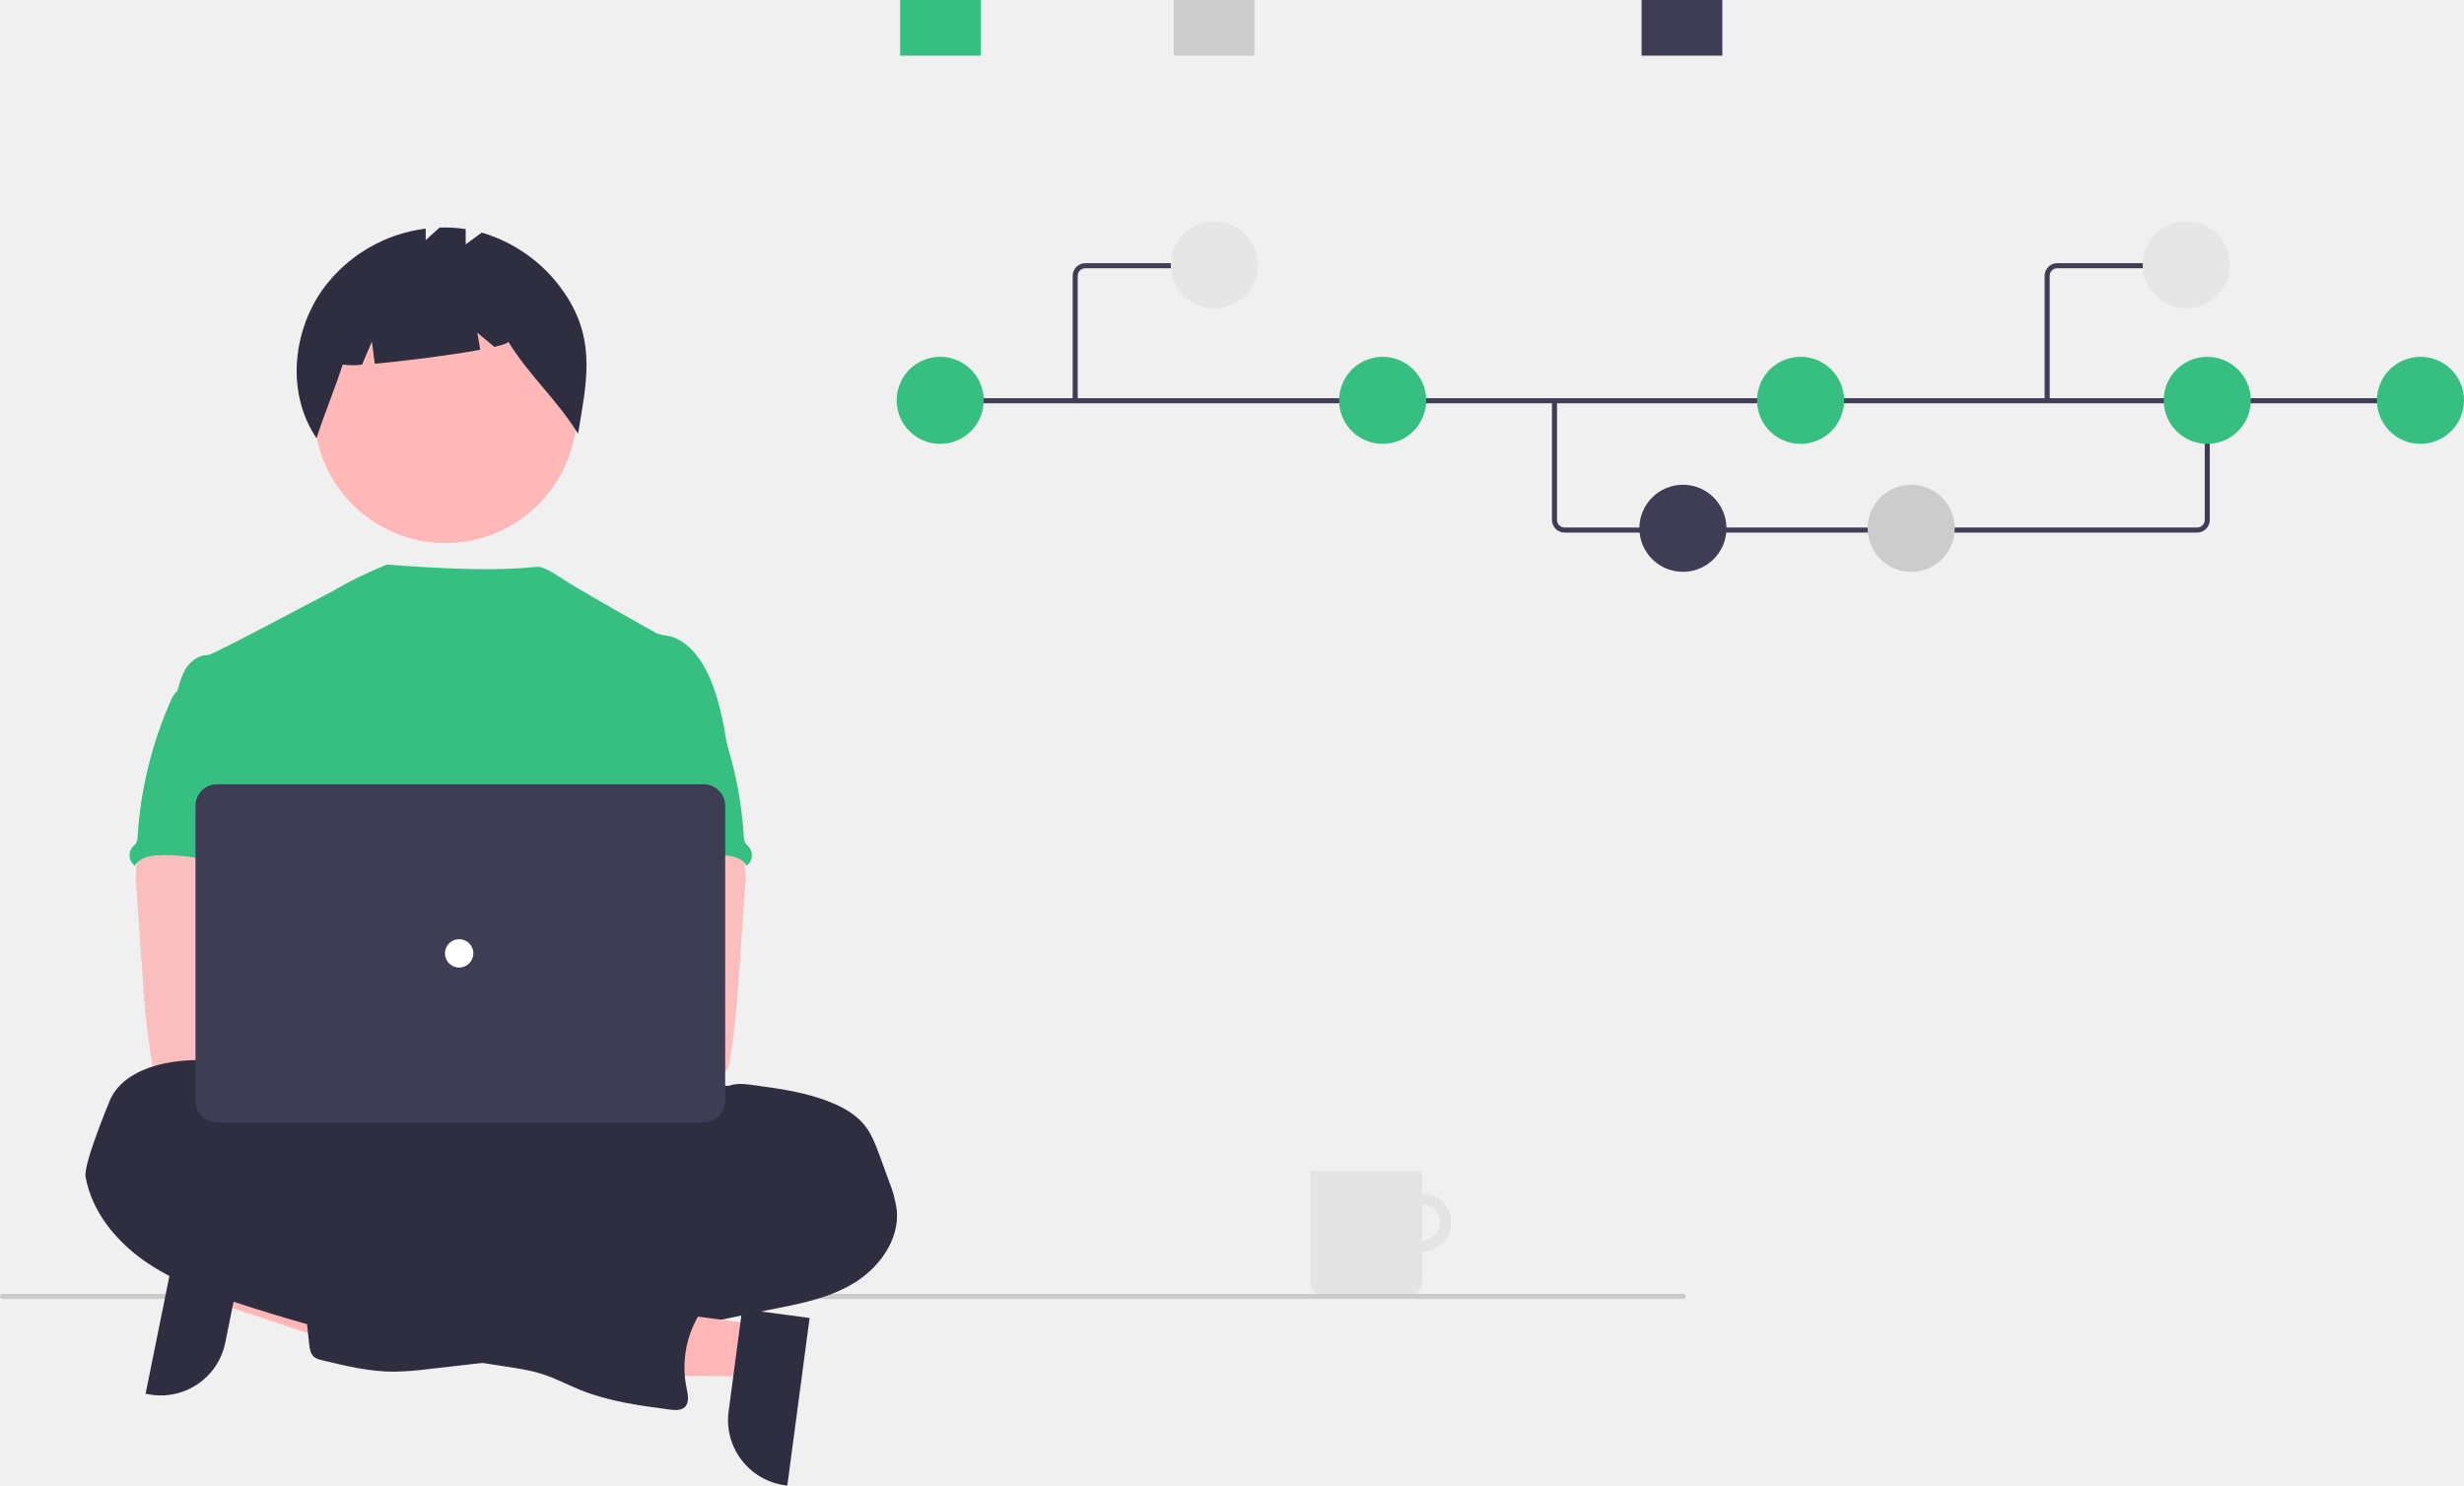
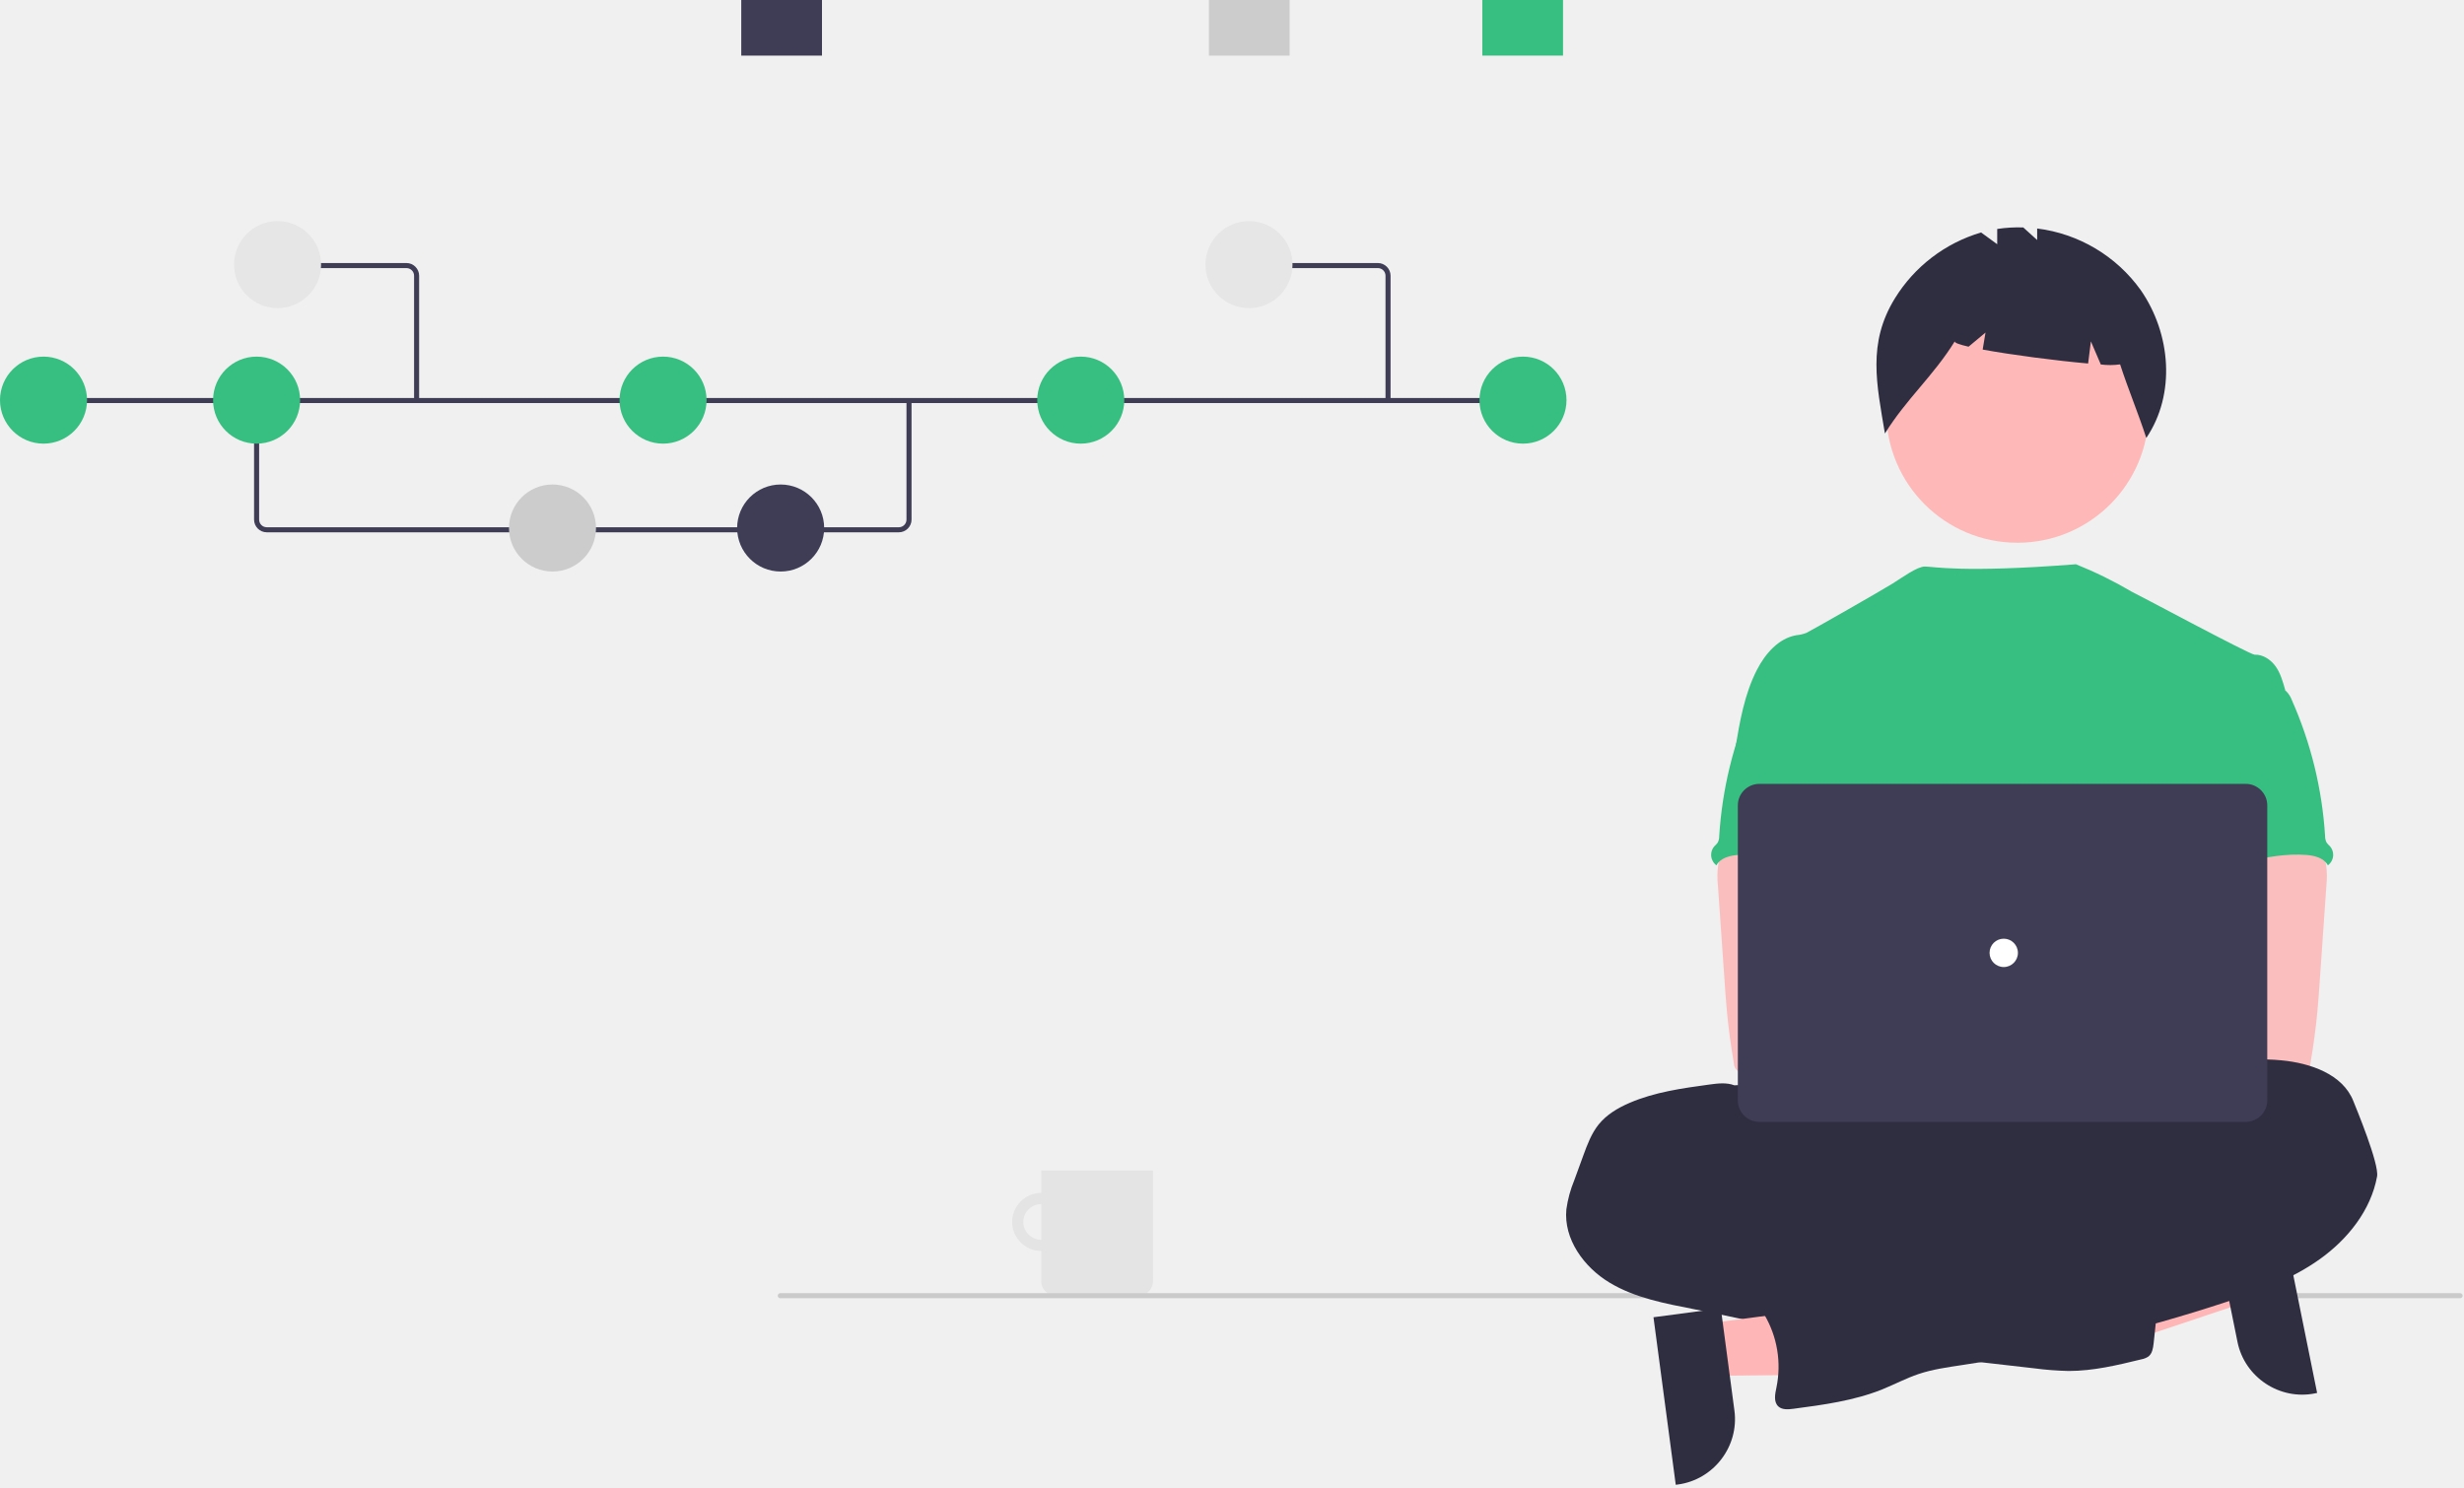
- <svg xmlns="http://www.w3.org/2000/svg" data-name="Layer 1" width="973.461" height="587.025" viewBox="0 0 973.461 587.025">
-   <g id="f9b32178-6d95-472d-b482-6662972666de" data-name="Group 100">
-     <path id="f4b94a19-cbe0-459a-95a6-6ea3b3d72055-133" data-name="Path 1465" d="M675.147,628.1a11.49,11.49,0,1,0,11.49,11.49h0A11.49,11.49,0,0,0,675.147,628.1Zm0,18.561a7.071,7.071,0,1,1,7.071-7.071v0A7.071,7.071,0,0,1,675.147,646.661Z" transform="translate(-113.2693 -156.4874)" fill="#e4e4e4" />
-     <path id="abc0e0b3-f22e-4bee-9929-c6879640924e-134" data-name="Path 1467" d="M630.954,619.261h44.193v43.739a5.757,5.757,0,0,1-5.757,5.757h-32.679a5.757,5.757,0,0,1-5.757-5.757V619.261Z" transform="translate(-113.2693 -156.4874)" fill="#e4e4e4" />
+ <svg xmlns="http://www.w3.org/2000/svg" width="100%" height="100%" viewBox="0 0 974 588" version="1.1" xml:space="preserve" style="fill-rule:evenodd;clip-rule:evenodd;stroke-linejoin:round;stroke-miterlimit:2;">
+   <g id="f9b32178-6d95-472d-b482-6662972666de">
+     <g id="f4b94a19-cbe0-459a-95a6-6ea3b3d72055-133" transform="matrix(-1,0,0,1,1086.73,-156.487)">
+       <path d="M675.147,628.1C668.843,628.1 663.657,633.287 663.657,639.59C663.657,645.894 668.843,651.08 675.147,651.08C681.45,651.08 686.637,645.894 686.637,639.59C686.637,633.287 681.45,628.1 675.147,628.1ZM675.147,646.661C671.268,646.661 668.076,643.469 668.076,639.59C668.076,635.711 671.268,632.519 675.147,632.519C679.026,632.519 682.218,635.711 682.218,639.59L682.218,639.591C682.218,643.47 679.026,646.661 675.147,646.661L675.147,646.661Z" style="fill:rgb(228,228,228);fill-rule:nonzero;" />
+     </g>
+     <g id="abc0e0b3-f22e-4bee-9929-c6879640924e-134" transform="matrix(-1,0,0,1,1086.73,-156.487)">
+       <path d="M630.954,619.261L675.147,619.261L675.147,663C675.147,666.159 672.548,668.757 669.39,668.757L636.711,668.757C633.552,668.757 630.954,666.159 630.954,663L630.954,619.261Z" style="fill:rgb(228,228,228);fill-rule:nonzero;" />
+     </g>
  </g>
-   <path id="e24b6f19-a0a0-4e73-9cfc-bbb7635ad236-135" data-name="Path 944" d="M778.403,669.758h-664.237a1.006,1.006,0,0,1,0-2h664.237a1.006,1.006,0,0,1,0,2Z" transform="translate(-113.2693 -156.4874)" fill="#cacaca" />
-   <polygon points="89.41 494.381 85.302 514.694 161.695 540.208 167.759 510.228 89.41 494.381" fill="#ffb6b6" />
-   <path d="M210.36,647.029l-8.091,40.003-0.0.002a26.011,26.011,0,0,1-30.65,20.335l-.828-.168,13.248-65.496Z" transform="translate(-113.2693 -156.4874)" fill="#2f2e41" />
-   <circle id="fd4e5ab9-ffc8-4bbb-9267-3af70c31dae1" data-name="Ellipse 276" cx="175.979" cy="162.713" r="51.871" fill="#feb8b8" />
-   <path id="a8c9bbe2-1461-49cf-8211-f8d251166dc5-136" data-name="Path 1461" d="M337.697,274.45a59.907,59.907,0,0,0-34.081-26.052l-6.368,4.647v-6.034a55.143,55.143,0,0,0-10.3-.6l-5.494,4.971v-4.558a59.335,59.335,0,0,0-40.932,24.347c-11.931,17.2-13.945,41.129-2.21,58.467,3.221-9.9,7.131-19.189,10.353-29.088a29.299,29.299,0,0,0,7.633.037l3.919-9.145,1.095,8.758c12.148-1.058,30.166-3.382,41.682-5.511l-1.12-6.719,6.7,5.583c3.528-.812,5.623-1.549,5.45-2.112,8.565,13.808,19.047,22.627,27.611,36.435C344.888,308.406,348.632,292.217,337.697,274.45Z" transform="translate(-113.2693 -156.4874)" fill="#2f2e41" />
-   <ellipse id="f6be96d1-713f-4c17-812c-ecd79c56fe95" data-name="Ellipse 260" cx="192.856" cy="464.787" rx="133.56" ry="37.359" fill="#2f2e41" />
-   <path d="M400.808,452.588c-1.784-10.731-3.624-21.668-8.611-31.335-3.278-6.332-8.481-12.366-15.495-13.618a14.99,14.99,0,0,1-4.035-.934c-2.055-.99-29.673-16.756-34.063-19.502-3.769-2.357-9.719-6.722-12.719-6.722-3.018-.066-14.591,2.627-59.76-.904a163.141,163.141,0,0,0-22.01,10.822c-.146-.096-46.882,25.001-48.638,24.935-3.325-.14-6.416,1.989-8.322,4.67-1.906,2.681-2.8,6-3.736,9.209,10.208,22.733,19.548,45.495,29.757,68.228a5.821,5.821,0,0,1,.738,2.8,6.834,6.834,0,0,1-1.27,2.8c-5.006,8.042-4.847,18.157-4.3,27.609.547,9.452,1.224,19.436-3,27.908-1.149,2.326-2.643,4.455-3.736,6.781-2.559,5.268-3.484,22.117-1.989,27.777l187.267,5.365C382.86,587.409,400.808,452.588,400.808,452.588Z" transform="translate(-113.2693 -156.4874)" fill="#36bf80" />
-   <path id="eb41f72e-aba6-4a16-bf55-c7027d2f1a4b-137" data-name="Path 1421" d="M167.233,498.445a33.063,33.063,0,0,0-.112,8.154l2.684,38.546c.252,3.633.5,7.257.841,10.881.644,7.033,1.606,14.01,2.8,20.977a3.736,3.736,0,0,0,3.829,3.633c11.815,2.5,24.022,2.4,36.08,1.719,18.4-1.027,65.474-2.97,68.35-6.706s1.2-9.779-2.55-12.8-65.871-10.386-65.871-10.386c.607-4.81,2.438-9.34,4.175-13.907,3.12-8.1,6.034-16.466,6.09-25.143s-3.213-17.8-10.321-22.771c-5.847-4.081-13.375-4.838-20.5-4.67-5.184.149-14.141-1.093-18.876.934C170.105,488.556,167.933,494.776,167.233,498.445Z" transform="translate(-113.2693 -156.4874)" fill="#fbbebe" />
-   <path id="a363f2f7-2464-40a1-ad01-344825aa0b75-138" data-name="Path 1423" d="M401.141,585.578c3.11-1.186,6.538-.757,9.872-.308,10.732,1.466,21.622,2.97,31.569,7.257,4.67,2,9.116,4.67,12.273,8.6,2.8,3.54,4.436,7.874,5.987,12.142l3.587,9.826a47.3,47.3,0,0,1,3.129,11.516c1.121,11.759-6.921,22.845-17.036,28.954s-22.023,8.284-33.624,10.563-23.247,4.8-34.8,7.472a140.086,140.086,0,0,1-16.373,3.222c-12.366,1.4-25.292-.663-37.042,3.428-4.67,1.635-9.256,4.063-14.1,5.193a87.745,87.745,0,0,1-9.751,1.485l-22.238,2.54a121.313,121.313,0,0,1-13.636,1.046c-9.713,0-19.268-2.3-28.7-4.6a7.258,7.258,0,0,1-2.8-1.13c-1.494-1.177-1.821-3.26-2.036-5.146q-1.429-12.525-2.5-25.077c-.224-2.718-.392-5.66,1.093-7.948,1.868-2.8,5.511-3.68,8.836-4.222a230.58,230.58,0,0,1,42.665-2.961c5.426-5.426,14.374-5.454,21.482-8.406a63.897,63.897,0,0,0,7.575-4.119,99.001,99.001,0,0,1,41.59-13.141,38.714,38.714,0,0,0,8.509-1.214c5.5-1.709,10.517-6.361,16.167-5.221.7-1.933,1.186-4.521,2.8-5.847.8-.682,1.793-1.139,2.531-1.868,1.56-1.578,1.7-4.063,1.466-6.267s-.757-4.464-.187-6.613a9.141,9.141,0,0,1,1.037-2.307C391.278,587.595,395.509,585.111,401.141,585.578Z" transform="translate(-113.2693 -156.4874)" fill="#2f2e41" />
-   <path id="b53ad979-99f4-4c6e-a0f8-957060c42096-139" data-name="Path 1430" d="M182.88,429.901a9.667,9.667,0,0,0-2.073,3.316,156.78,156.78,0,0,0-13.169,53.816,5.38,5.38,0,0,1-.607,2.606,11.403,11.403,0,0,1-1.373,1.485,5.156,5.156,0,0,0,.617,7.266q.127.107.261.206c1.541-2.9,5.23-3.848,8.509-4.1,15.7-1.242,31.036,6.062,46.783,5.511-1.111-3.839-2.709-7.528-3.615-11.413-4.007-17.251,5.987-36.033-.14-52.649-1.224-3.325-3.269-6.594-6.491-8.051a17.291,17.291,0,0,0-4.156-1.1c-3.979-.719-11.9-3.792-15.747-2.559-1.42.458-1.98,1.793-3.157,2.6C186.734,427.977,184.362,428.397,182.88,429.901Z" transform="translate(-113.2693 -156.4874)" fill="#36bf80" />
-   <path id="a1197c30-bfd4-4098-bcf9-2468e7a33bf1-140" data-name="Path 1421" d="M400.921,486.906c-4.735-2.027-13.692-.785-18.876-.934-7.125-.168-14.653.589-20.5,4.67-7.108,4.971-10.377,14.094-10.321,22.771s2.97,17.043,6.09,25.143c1.737,4.567,3.568,9.097,4.175,13.907,0,0-62.121,7.365-65.871,10.386s-5.426,9.064-2.55,12.8,92.615,7.487,104.43,4.987a3.736,3.736,0,0,0,3.829-3.633c1.194-6.967,2.156-13.944,2.8-20.977.341-3.624.589-7.248.841-10.881l2.684-38.546a33.064,33.064,0,0,0-.112-8.154C406.84,494.776,404.668,488.556,400.921,486.906Z" transform="translate(-113.2693 -156.4874)" fill="#fbbebe" />
-   <path id="ebe46053-6aac-4aa7-8615-21a6fa79538d-141" data-name="Path 1430" d="M386.251,426.835c-1.177-.807-1.737-2.142-3.157-2.6-3.847-1.233-11.768,1.84-15.747,2.559a17.291,17.291,0,0,0-4.156,1.1c-3.222,1.457-5.267,4.726-6.491,8.051-6.127,16.616,3.867,35.398-.14,52.649-.906,3.885-2.504,7.574-3.615,11.413,15.747.551,31.083-6.753,46.783-5.511,3.279.252,6.968,1.2,8.509,4.1q.134-.099.261-.206a5.156,5.156,0,0,0,.617-7.266,11.401,11.401,0,0,1-1.373-1.485,5.38,5.38,0,0,1-.607-2.606,156.78,156.78,0,0,0-13.169-53.816,9.667,9.667,0,0,0-2.073-3.316C390.411,428.397,388.039,427.977,386.251,426.835Z" transform="translate(-113.2693 -156.4874)" fill="#36bf80" />
-   <polygon points="299.243 523.378 296.513 543.921 215.975 543.166 220.005 512.846 299.243 523.378" fill="#ffb6b6" />
-   <path d="M433.122,677.272l-8.804,66.24-.838-.111a26.011,26.011,0,0,1-22.356-29.208l0-.002,5.377-40.457Z" transform="translate(-113.2693 -156.4874)" fill="#2f2e41" />
-   <path id="a0b0f7ea-4ed9-4447-aa64-e2335b2c3196-142" data-name="Path 1427" d="M223.039,595.974c0,.934-1.466,0-1.6-1-1.027-7.556-7.024-13.786-14.01-16.812s-14.944-3.185-22.509-2.466c-11.441,1.083-24.284,5.464-28.468,16.158-.99,2.5-10.264,24.76-9.359,29.766,2.438,13.356,11.572,24.779,22.64,32.69s24,12.637,36.9,16.9a639.949,639.949,0,0,0,104.607,24.984c5.753.869,11.563,1.672,17.073,3.521,4.931,1.653,9.545,4.128,14.365,6.071,11.208,4.5,23.266,6.108,35.211,7.687,2.036.262,4.371.448,5.875-.934,1.943-1.8,1.3-4.941.747-7.528a40.488,40.488,0,0,1,4.773-28.729c2-3.362,4.6-6.809,4.222-10.7-.448-4.539-4.969-7.752-9.471-8.481s-9.078.346-13.6.934a7.285,7.285,0,0,1-4.623-.458,9.235,9.235,0,0,1-1.812-1.606,20.482,20.482,0,0,0-23.854-3.334c-1.672.934-4.2-1.149-5.94-1.933l-19.642-8.892c-22.565-10.208-45.242-20.464-69.115-26.927a14.514,14.514,0,0,1-5.324-2.214c-1.186-.934-2.036-2.2-3.129-3.241-2.382-2.251-5.7-3.148-8.555-4.745S222.385,599.177,223.039,595.974Z" transform="translate(-113.2693 -156.4874)" fill="#2f2e41" />
-   <circle cx="160.617" cy="411.99" r="14" fill="#fbbebe" />
-   <circle cx="191.617" cy="411.99" r="14" fill="#fbbebe" />
-   <path d="M391.305,600.024H198.966a8.48,8.48,0,0,1-8.47-8.47V474.868a8.48,8.48,0,0,1,8.47-8.47H391.305a8.48,8.48,0,0,1,8.47,8.47V591.555A8.48,8.48,0,0,1,391.305,600.024Z" transform="translate(-113.2693 -156.4874)" fill="#3f3d56" />
-   <circle id="e793da3b-cee2-4a15-ae11-6dab45a6c728" data-name="Ellipse 263" cx="181.399" cy="376.724" r="5.604" fill="#fff" />
-   <path d="M981.299,366.94H731.406a5.006,5.006,0,0,1-5-5V314.84h2v47.1a3.003,3.003,0,0,0,3,3H981.299a3.003,3.003,0,0,0,3-3V314.51h2v47.429A5.006,5.006,0,0,1,981.299,366.94Z" transform="translate(-113.2693 -156.4874)" fill="#3f3d56" />
-   <rect x="371.397" y="157.352" width="587.22" height="2" fill="#3f3d56" />
-   <circle id="a67a4451-c7cc-402c-b29d-5a705f3c9418" data-name="Ellipse 264" cx="371.439" cy="158.196" r="17.202" fill="#36bf80" />
-   <circle id="abdb3fbf-f68e-433e-a33f-153626b38c76" data-name="Ellipse 266" cx="546.244" cy="158.196" r="17.202" fill="#36bf80" />
-   <circle id="ac293633-0933-4e21-a8aa-bc27ca4fbccc" data-name="Ellipse 268" cx="664.876" cy="208.757" r="17.202" fill="#3f3d56" />
-   <circle id="a0cd768d-b738-4d4b-9ab3-78ab535c7573" data-name="Ellipse 269" cx="755.063" cy="208.757" r="17.202" fill="#ccc" />
-   <circle id="b9eb3d2e-31e0-4fe2-be5c-79abb86bc227" data-name="Ellipse 270" cx="711.36" cy="158.196" r="17.202" fill="#36bf80" />
-   <circle id="aa04baac-fce0-420a-b86a-4a97f3079928" data-name="Ellipse 271" cx="956.259" cy="158.196" r="17.202" fill="#36bf80" />
-   <circle id="e92cf92c-058e-415c-ba96-766a57ee18d9" data-name="Ellipse 272" cx="872.029" cy="158.196" r="17.202" fill="#36bf80" />
-   <rect id="ac5bf8cc-574d-4509-9338-881c836fd832" data-name="Rectangle 207" x="648.539" width="31.906" height="21.99" fill="#3f3d56" />
-   <rect id="ad5a043d-52f1-4931-b771-e4991ef7f7f7" data-name="Rectangle 208" x="355.612" width="31.906" height="21.99" fill="#36bf80" />
-   <rect id="e5d95e83-bdd9-4322-95a9-5a9c4b449a8f" data-name="Rectangle 209" x="463.685" width="31.906" height="21.99" fill="#ccc" />
-   <path d="M538.051,315.84a1,1,0,0,1-1-1V265.477a5.006,5.006,0,0,1,5-5h48.675a1,1,0,0,1,0,2h-48.675a3.003,3.003,0,0,0-3,3v49.362A1,1,0,0,1,538.051,315.84Z" transform="translate(-113.2693 -156.4874)" fill="#3f3d56" />
-   <circle id="b0a7c1c1-8f27-441f-a84a-e44462cc473e" data-name="Ellipse 265" cx="479.744" cy="104.616" r="17.202" fill="#e6e6e6" />
-   <path d="M923.051,314.84h-2V265.477a5.006,5.006,0,0,1,5-5h48.675v2h-48.675a3.003,3.003,0,0,0-3,3Z" transform="translate(-113.2693 -156.4874)" fill="#3f3d56" />
-   <circle id="b3140cf1-cdb8-48ff-81af-ce41ed4f5739" data-name="Ellipse 265" cx="863.744" cy="104.616" r="17.202" fill="#e6e6e6" />
+   <g id="e24b6f19-a0a0-4e73-9cfc-bbb7635ad236-135" transform="matrix(-1,0,0,1,1086.73,-156.487)">
+     <path d="M778.403,669.758L114.166,669.758C113.658,669.703 113.269,669.269 113.269,668.758C113.269,668.248 113.658,667.814 114.166,667.758L778.403,667.758C778.91,667.814 779.299,668.248 779.299,668.758C779.299,669.269 778.91,669.703 778.403,669.758Z" style="fill:rgb(202,202,202);fill-rule:nonzero;" />
+   </g>
+   <g transform="matrix(-1,0,0,1,973.461,0)">
+     <path d="M89.41,494.381L85.302,514.694L161.695,540.208L167.759,510.228L89.41,494.381Z" style="fill:rgb(255,182,182);fill-rule:nonzero;" />
+   </g>
+   <g transform="matrix(-1,0,0,1,1086.73,-156.487)">
+     <path d="M210.36,647.029L202.268,687.032L202.268,687.034C199.438,701.018 185.603,710.197 171.618,707.369L170.79,707.201L184.038,641.705L210.36,647.029Z" style="fill:rgb(47,46,65);fill-rule:nonzero;" />
+   </g>
+   <g id="fd4e5ab9-ffc8-4bbb-9267-3af70c31dae1" transform="matrix(-1,0,0,1,973.461,0)">
+     <circle cx="175.979" cy="162.713" r="51.871" style="fill:rgb(254,184,184);" />
+   </g>
+   <g id="a8c9bbe2-1461-49cf-8211-f8d251166dc5-136" transform="matrix(-1,0,0,1,1086.73,-156.487)">
+     <path d="M337.697,274.45C329.944,261.861 317.798,252.577 303.616,248.398L297.248,253.045L297.248,247.011C293.841,246.49 290.392,246.289 286.948,246.411L281.454,251.382L281.454,246.824C265.016,248.867 250.163,257.702 240.522,271.171C228.591,288.371 226.577,312.3 238.312,329.638C241.533,319.738 245.443,310.449 248.665,300.55C251.196,300.896 253.763,300.908 256.298,300.587L260.217,291.442L261.312,300.2C273.46,299.142 291.478,296.818 302.994,294.689L301.874,287.97L308.574,293.553C312.102,292.741 314.197,292.004 314.024,291.441C322.589,305.249 333.071,314.068 341.635,327.876C344.888,308.406 348.632,292.217 337.697,274.45Z" style="fill:rgb(47,46,65);fill-rule:nonzero;" />
+   </g>
+   <g id="f6be96d1-713f-4c17-812c-ecd79c56fe95" transform="matrix(-1,0,0,1,973.461,0)">
+     <ellipse cx="192.856" cy="464.787" rx="133.56" ry="37.359" style="fill:rgb(47,46,65);" />
+   </g>
+   <g transform="matrix(-1,0,0,1,1086.73,-156.487)">
+     <path d="M400.809,452.588C399.025,441.857 397.185,430.92 392.198,421.253C388.92,414.921 383.717,408.887 376.703,407.635C375.321,407.512 373.963,407.198 372.668,406.701C370.613,405.711 342.995,389.945 338.605,387.199C334.836,384.842 328.886,380.477 325.886,380.477C322.868,380.411 311.295,383.104 266.126,379.573C258.528,382.623 251.17,386.241 244.116,390.395C243.97,390.299 197.234,415.396 195.478,415.33C192.153,415.19 189.062,417.319 187.156,420.001C185.25,422.682 184.356,426.001 183.42,429.21C193.628,451.943 202.968,474.705 213.177,497.438C213.655,498.294 213.909,499.257 213.915,500.238C213.71,501.255 213.275,502.213 212.645,503.038C207.639,511.08 207.798,521.195 208.345,530.647C208.892,540.099 209.569,550.083 205.345,558.555C204.196,560.881 202.702,563.01 201.609,565.336C199.05,570.604 198.125,587.453 199.62,593.113L386.886,598.477C382.86,587.409 400.809,452.588 400.809,452.588Z" style="fill:rgb(54,191,128);fill-rule:nonzero;" />
+   </g>
+   <g id="eb41f72e-aba6-4a16-bf55-c7027d2f1a4b-137" transform="matrix(-1,0,0,1,1086.73,-156.487)">
+     <path d="M167.233,498.445C166.859,501.148 166.821,503.887 167.121,506.599L169.805,545.145C170.057,548.778 170.305,552.402 170.646,556.026C171.29,563.059 172.252,570.036 173.446,577.003C173.501,579.049 175.229,580.688 177.275,580.636C189.09,583.136 201.297,583.036 213.355,582.355C231.755,581.328 278.829,579.385 281.705,575.649C284.581,571.913 282.905,565.87 279.155,562.849C275.405,559.828 213.284,552.463 213.284,552.463C213.891,547.653 215.722,543.123 217.459,538.556C220.579,530.456 223.493,522.09 223.549,513.413C223.605,504.736 220.336,495.613 213.228,490.642C207.381,486.561 199.853,485.804 192.728,485.972C187.544,486.121 178.587,484.879 173.852,486.906C170.105,488.556 167.933,494.776 167.233,498.445Z" style="fill:rgb(251,190,190);fill-rule:nonzero;" />
+   </g>
+   <g id="a363f2f7-2464-40a1-ad01-344825aa0b75-138" transform="matrix(-1,0,0,1,1086.73,-156.487)">
+     <path d="M401.141,585.578C404.251,584.392 407.679,584.821 411.013,585.27C421.745,586.736 432.635,588.24 442.582,592.527C447.252,594.527 451.698,597.197 454.855,601.127C457.655,604.667 459.291,609.001 460.842,613.269L464.429,623.095C465.954,626.787 467.005,630.656 467.558,634.611C468.679,646.37 460.637,657.456 450.522,663.565C440.407,669.674 428.499,671.849 416.898,674.128C405.297,676.407 393.651,678.928 382.098,681.6C376.709,682.999 371.242,684.075 365.725,684.822C353.359,686.222 340.433,684.159 328.683,688.25C324.013,689.885 319.427,692.313 314.583,693.443C311.363,694.121 308.107,694.617 304.832,694.928L282.594,697.468C278.072,698.073 273.519,698.422 268.958,698.514C259.245,698.514 249.69,696.214 240.258,693.914C239.255,693.738 238.301,693.353 237.458,692.784C235.964,691.607 235.637,689.524 235.422,687.638C234.469,679.288 233.636,670.929 232.922,662.561C232.698,659.843 232.53,656.901 234.015,654.613C235.883,651.813 239.526,650.933 242.851,650.391C256.95,648.085 271.233,647.094 285.516,647.43C290.942,642.004 299.89,641.976 306.998,639.024C309.613,637.824 312.143,636.447 314.573,634.905C327.286,627.488 341.495,622.998 356.163,621.764C359.035,621.677 361.889,621.27 364.672,620.55C370.172,618.841 375.189,614.189 380.839,615.329C381.539,613.396 382.025,610.808 383.639,609.482C384.439,608.8 385.432,608.343 386.17,607.614C387.73,606.036 387.87,603.551 387.636,601.347C387.402,599.143 386.879,596.883 387.449,594.734C387.686,593.921 388.035,593.145 388.486,592.427C391.278,587.595 395.509,585.111 401.141,585.578Z" style="fill:rgb(47,46,65);fill-rule:nonzero;" />
+   </g>
+   <g id="b53ad979-99f4-4c6e-a0f8-957060c42096-139" transform="matrix(-1,0,0,1,1086.73,-156.487)">
+     <path d="M182.88,429.901C181.97,430.854 181.265,431.982 180.807,433.217C173.257,450.232 168.798,468.456 167.638,487.033C167.658,487.939 167.449,488.836 167.031,489.639C166.618,490.174 166.158,490.671 165.658,491.124C164.873,492.054 164.443,493.232 164.443,494.449C164.443,495.967 165.114,497.411 166.274,498.39C166.359,498.462 166.446,498.53 166.536,498.596C168.077,495.696 171.766,494.748 175.045,494.496C190.745,493.254 206.081,500.558 221.828,500.007C220.717,496.168 219.119,492.479 218.213,488.594C214.206,471.343 224.2,452.561 218.073,435.945C216.849,432.62 214.804,429.351 211.582,427.894C210.248,427.356 208.851,426.987 207.426,426.794C203.447,426.075 195.526,423.002 191.679,424.235C190.259,424.693 189.699,426.028 188.522,426.835C186.734,427.977 184.362,428.397 182.88,429.901Z" style="fill:rgb(54,191,128);fill-rule:nonzero;" />
+   </g>
+   <g id="a1197c30-bfd4-4098-bcf9-2468e7a33bf1-140" transform="matrix(-1,0,0,1,1086.73,-156.487)">
+     <path d="M400.921,486.906C396.186,484.879 387.229,486.121 382.045,485.972C374.92,485.804 367.392,486.561 361.545,490.642C354.437,495.613 351.168,504.736 351.224,513.413C351.28,522.09 354.194,530.456 357.314,538.556C359.051,543.123 360.882,547.653 361.489,552.463C361.489,552.463 299.368,559.828 295.618,562.849C291.868,565.87 290.192,571.913 293.068,575.649C295.944,579.385 385.683,583.136 397.498,580.636C399.544,580.688 401.271,579.049 401.327,577.003C402.521,570.036 403.483,563.059 404.127,556.026C404.468,552.402 404.716,548.778 404.968,545.145L407.652,506.599C407.951,503.887 407.913,501.148 407.54,498.445C406.84,494.776 404.668,488.556 400.921,486.906Z" style="fill:rgb(251,190,190);fill-rule:nonzero;" />
+   </g>
+   <g id="ebe46053-6aac-4aa7-8615-21a6fa79538d-141" transform="matrix(-1,0,0,1,1086.73,-156.487)">
+     <path d="M386.251,426.835C385.074,426.028 384.514,424.693 383.094,424.235C379.247,423.002 371.326,426.075 367.347,426.794C365.921,426.987 364.525,427.356 363.191,427.894C359.969,429.351 357.924,432.62 356.7,435.945C350.573,452.561 360.567,471.343 356.56,488.594C355.654,492.479 354.056,496.168 352.945,500.007C368.692,500.558 384.028,493.254 399.728,494.496C403.007,494.748 406.696,495.696 408.237,498.596C408.326,498.53 408.413,498.462 408.498,498.39C409.659,497.411 410.329,495.967 410.329,494.449C410.329,493.232 409.899,492.054 409.115,491.124C408.614,490.671 408.154,490.174 407.742,489.639C407.323,488.836 407.114,487.939 407.135,487.033C405.975,468.456 401.515,450.232 393.966,433.217C393.508,431.982 392.802,430.854 391.893,429.901C390.411,428.397 388.039,427.977 386.251,426.835Z" style="fill:rgb(54,191,128);fill-rule:nonzero;" />
+   </g>
+   <g transform="matrix(-1,0,0,1,973.461,0)">
+     <path d="M299.243,523.378L296.513,543.921L215.975,543.166L220.005,512.846L299.243,523.378Z" style="fill:rgb(255,182,182);fill-rule:nonzero;" />
+   </g>
+   <g transform="matrix(-1,0,0,1,1086.73,-156.487)">
+     <path d="M433.122,677.272L424.318,743.513L423.481,743.401C409.337,741.521 399.246,728.336 401.124,714.193L401.124,714.191L406.502,673.734L433.122,677.272Z" style="fill:rgb(47,46,65);fill-rule:nonzero;" />
+   </g>
+   <g id="a0b0f7ea-4ed9-4447-aa64-e2335b2c3196-142" transform="matrix(-1,0,0,1,1086.73,-156.487)">
+     <path d="M223.039,595.974C223.039,596.908 221.573,595.974 221.439,594.974C220.412,587.418 214.415,581.188 207.429,578.162C200.443,575.136 192.485,574.977 184.92,575.696C173.479,576.779 160.636,581.16 156.452,591.854C155.462,594.354 146.188,616.614 147.093,621.62C149.531,634.976 158.665,646.399 169.733,654.31C180.801,662.221 193.733,666.947 206.633,671.21C240.739,682.459 275.731,690.816 311.24,696.194C316.993,697.063 322.803,697.866 328.313,699.715C333.244,701.368 337.858,703.843 342.678,705.786C353.886,710.286 365.944,711.894 377.889,713.473C379.925,713.735 382.26,713.921 383.764,712.539C385.707,710.739 385.064,707.598 384.511,705.011C382.484,695.177 384.186,684.933 389.284,676.282C391.284,672.92 393.884,669.473 393.506,665.582C393.058,661.043 388.537,657.83 384.035,657.101C379.533,656.372 374.957,657.447 370.435,658.035C368.885,658.391 367.261,658.23 365.812,657.577C365.14,657.124 364.531,656.584 364,655.971C357.628,649.825 347.959,648.473 340.146,652.637C338.474,653.571 335.946,651.488 334.206,650.704L314.564,641.812C291.999,631.604 269.322,621.348 245.449,614.885C243.544,614.511 241.733,613.758 240.125,612.671C238.939,611.737 238.089,610.471 236.996,609.43C234.614,607.179 231.296,606.282 228.441,604.685C225.586,603.088 222.385,599.177 223.039,595.974Z" style="fill:rgb(47,46,65);fill-rule:nonzero;" />
+   </g>
+   <g transform="matrix(-1,0,0,1,973.461,0)">
+     <circle cx="160.617" cy="411.99" r="14" style="fill:rgb(251,190,190);" />
+   </g>
+   <g transform="matrix(-1,0,0,1,973.461,0)">
+     <circle cx="191.617" cy="411.99" r="14" style="fill:rgb(251,190,190);" />
+   </g>
+   <g transform="matrix(-1,0,0,1,1086.73,-156.487)">
+     <path d="M391.305,600.024L198.966,600.024C194.321,600.019 190.501,596.199 190.496,591.555L190.496,474.868C190.501,470.224 194.321,466.404 198.966,466.398L391.305,466.398C395.949,466.404 399.769,470.224 399.775,474.868L399.775,591.555C399.769,596.199 395.949,600.019 391.305,600.024Z" style="fill:rgb(63,61,86);fill-rule:nonzero;" />
+   </g>
+   <g id="e793da3b-cee2-4a15-ae11-6dab45a6c728" transform="matrix(-1,0,0,1,973.461,0)">
+     <circle cx="181.399" cy="376.724" r="5.604" style="fill:white;" />
+   </g>
+   <g transform="matrix(-1,0,0,1,1086.73,-156.487)">
+     <path d="M981.299,366.94L731.406,366.94C728.664,366.937 726.409,364.681 726.406,361.94L726.406,314.84L728.406,314.84L728.406,361.94C728.408,363.585 729.761,364.938 731.406,364.94L981.299,364.94C982.944,364.938 984.297,363.585 984.299,361.94L984.299,314.51L986.299,314.51L986.299,361.94C986.296,364.681 984.04,366.937 981.299,366.94Z" style="fill:rgb(63,61,86);fill-rule:nonzero;" />
+   </g>
+   <g transform="matrix(-1,0,0,1,973.461,0)">
+     <rect x="371.397" y="157.352" width="587.22" height="2" style="fill:rgb(63,61,86);" />
+   </g>
+   <g id="a67a4451-c7cc-402c-b29d-5a705f3c9418" transform="matrix(-1,0,0,1,973.461,0)">
+     <circle cx="371.439" cy="158.196" r="17.202" style="fill:rgb(54,191,128);" />
+   </g>
+   <g id="abdb3fbf-f68e-433e-a33f-153626b38c76" transform="matrix(-1,0,0,1,973.461,0)">
+     <circle cx="546.244" cy="158.196" r="17.202" style="fill:rgb(54,191,128);" />
+   </g>
+   <g id="ac293633-0933-4e21-a8aa-bc27ca4fbccc" transform="matrix(-1,0,0,1,973.461,0)">
+     <circle cx="664.876" cy="208.757" r="17.202" style="fill:rgb(63,61,86);" />
+   </g>
+   <g id="a0cd768d-b738-4d4b-9ab3-78ab535c7573" transform="matrix(-1,0,0,1,973.461,0)">
+     <circle cx="755.063" cy="208.757" r="17.202" style="fill:rgb(204,204,204);" />
+   </g>
+   <g id="b9eb3d2e-31e0-4fe2-be5c-79abb86bc227" transform="matrix(-1,0,0,1,973.461,0)">
+     <circle cx="711.36" cy="158.196" r="17.202" style="fill:rgb(54,191,128);" />
+   </g>
+   <g id="aa04baac-fce0-420a-b86a-4a97f3079928" transform="matrix(-1,0,0,1,973.461,0)">
+     <circle cx="956.259" cy="158.196" r="17.202" style="fill:rgb(54,191,128);" />
+   </g>
+   <g id="e92cf92c-058e-415c-ba96-766a57ee18d9" transform="matrix(-1,0,0,1,973.461,0)">
+     <circle cx="872.029" cy="158.196" r="17.202" style="fill:rgb(54,191,128);" />
+   </g>
+   <g id="ac5bf8cc-574d-4509-9338-881c836fd832" transform="matrix(-1,0,0,1,973.461,0)">
+     <rect x="648.539" y="0" width="31.906" height="21.99" style="fill:rgb(63,61,86);" />
+   </g>
+   <g id="ad5a043d-52f1-4931-b771-e4991ef7f7f7" transform="matrix(-1,0,0,1,973.461,0)">
+     <rect x="355.612" y="0" width="31.906" height="21.99" style="fill:rgb(54,191,128);" />
+   </g>
+   <g id="e5d95e83-bdd9-4322-95a9-5a9c4b449a8f" transform="matrix(-1,0,0,1,973.461,0)">
+     <rect x="463.685" y="0" width="31.906" height="21.99" style="fill:rgb(204,204,204);" />
+   </g>
+   <g transform="matrix(-1,0,0,1,1086.73,-156.487)">
+     <path d="M538.051,315.84C537.503,315.84 537.051,315.388 537.051,314.84L537.051,265.477C537.055,262.736 539.31,260.48 542.051,260.477L590.726,260.477C591.275,260.477 591.726,260.929 591.726,261.477C591.726,262.026 591.275,262.477 590.726,262.477L542.051,262.477C540.406,262.479 539.053,263.832 539.051,265.477L539.051,314.84C539.051,315.388 538.6,315.84 538.051,315.84Z" style="fill:rgb(63,61,86);fill-rule:nonzero;" />
+   </g>
+   <g id="b0a7c1c1-8f27-441f-a84a-e44462cc473e" transform="matrix(-1,0,0,1,973.461,0)">
+     <circle cx="479.744" cy="104.616" r="17.202" style="fill:rgb(230,230,230);" />
+   </g>
+   <g transform="matrix(-1,0,0,1,1086.73,-156.487)">
+     <path d="M923.051,314.84L921.051,314.84L921.051,265.477C921.055,262.736 923.31,260.48 926.051,260.477L974.726,260.477L974.726,262.477L926.051,262.477C924.406,262.479 923.053,263.832 923.051,265.477L923.051,314.84Z" style="fill:rgb(63,61,86);fill-rule:nonzero;" />
+   </g>
+   <g id="b3140cf1-cdb8-48ff-81af-ce41ed4f5739" transform="matrix(-1,0,0,1,973.461,0)">
+     <circle cx="863.744" cy="104.616" r="17.202" style="fill:rgb(230,230,230);" />
+   </g>
</svg>
